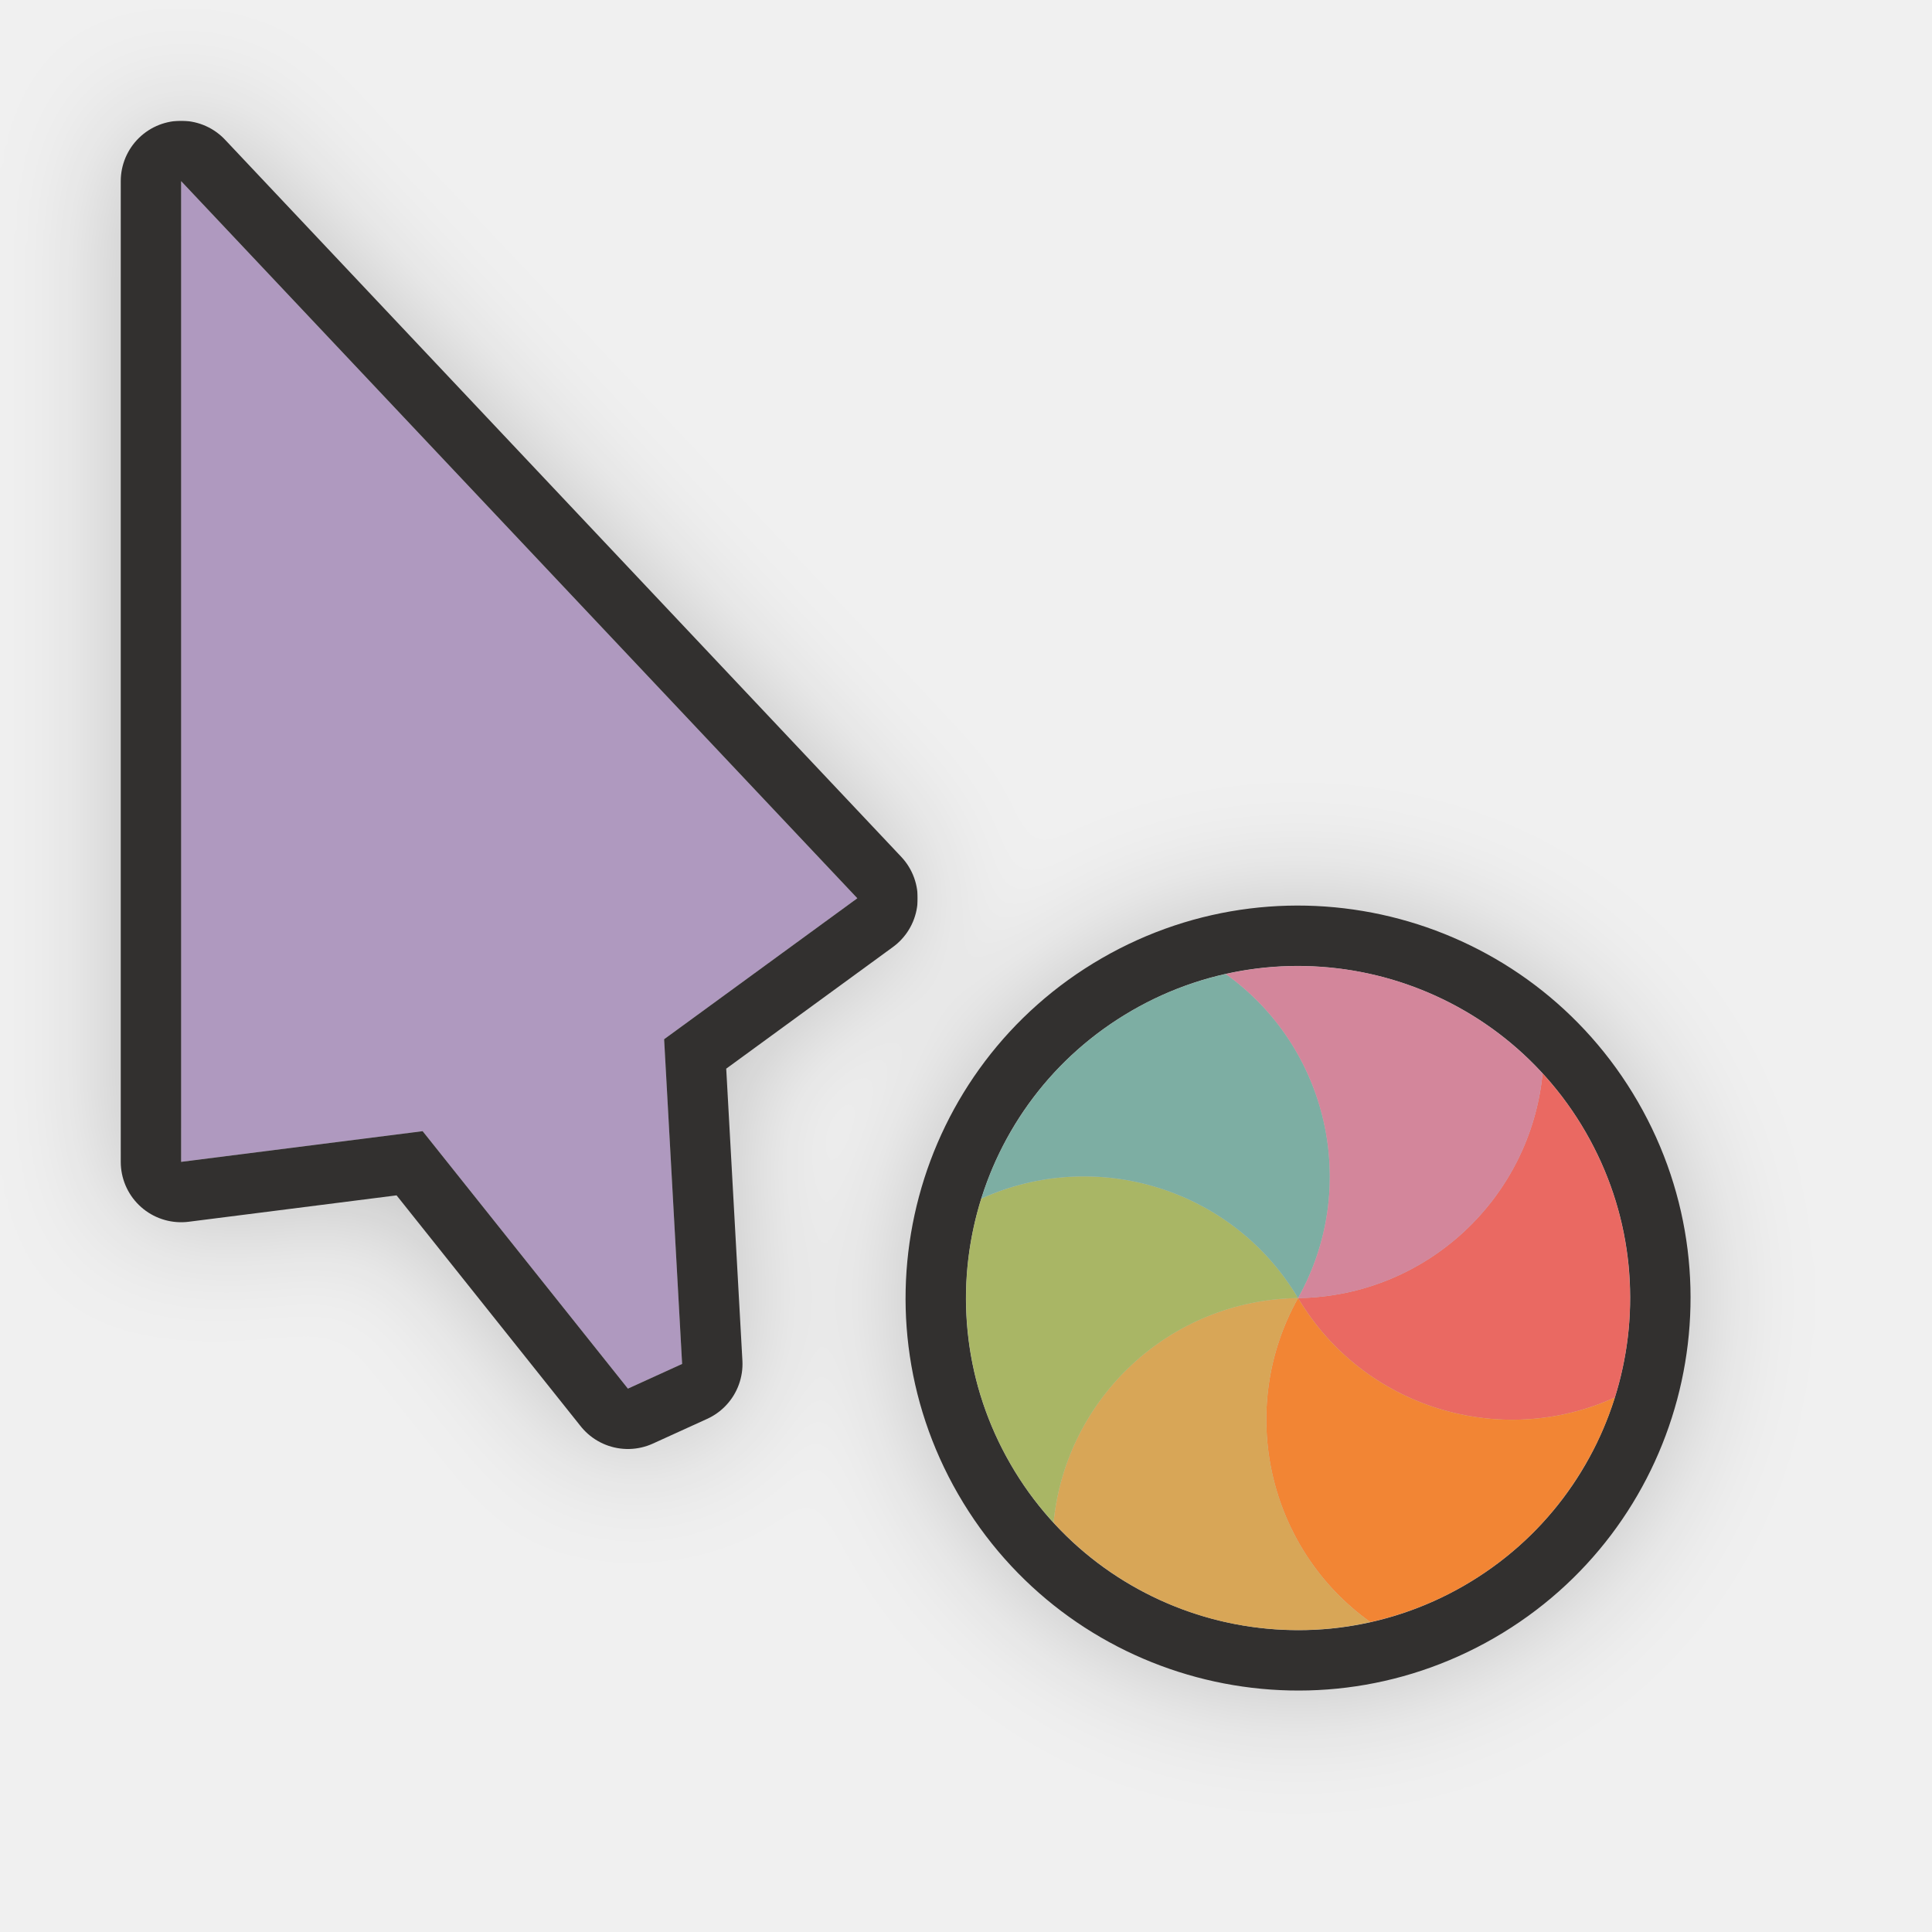
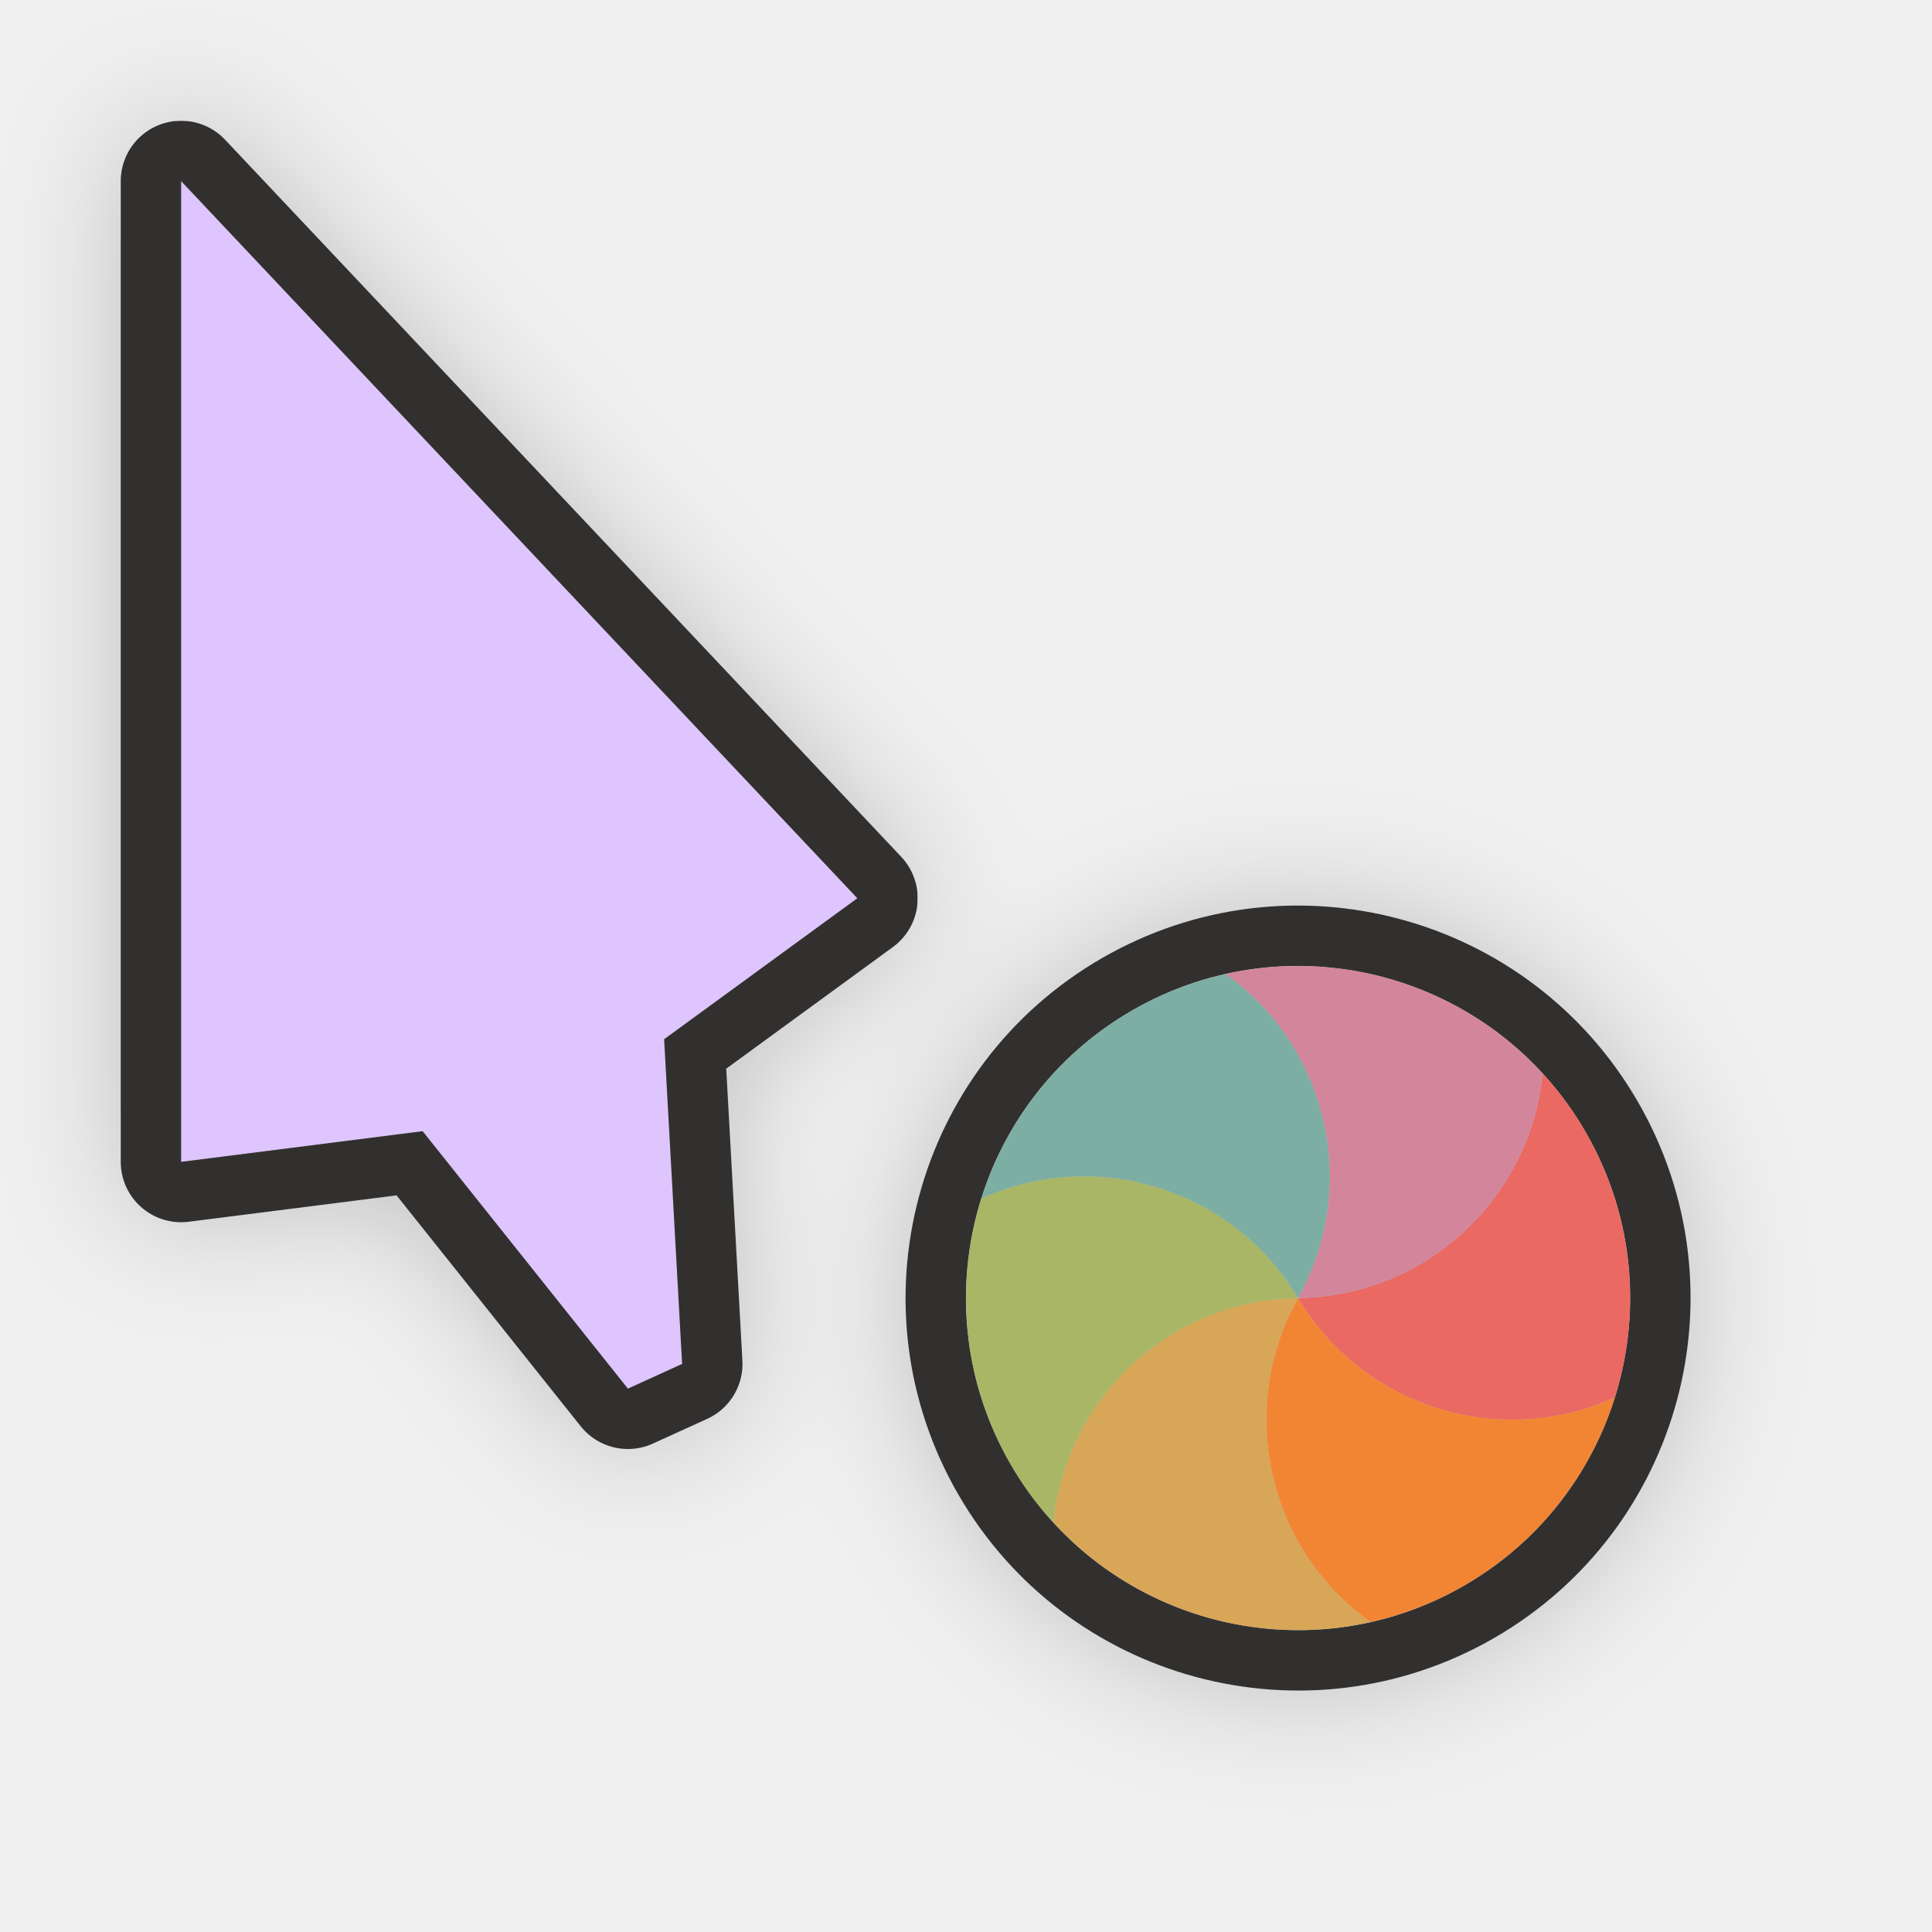
<svg xmlns="http://www.w3.org/2000/svg" width="32" height="32" viewBox="0 0 32 32" fill="none">
  <g clip-path="url(#clip0_197_3709)" filter="url(#filter0_d_197_3709)">
    <mask id="path-1-outside-1_197_3709" maskUnits="userSpaceOnUse" x="1.2" y="2" width="14" height="22" fill="black">
      <rect fill="white" x="1.2" y="2" width="14" height="22" />
      <path d="M14.2 14.878L3 3L3 19.244L7 18.736L10.4 23L11.298 22.591L11 17.213L14.2 14.878Z" />
    </mask>
-     <path d="M14.2 14.878L3 3L3 19.244L7 18.736L10.4 23L11.298 22.591L11 17.213L14.2 14.878Z" fill="#AF99BF" />
+     <path d="M14.2 14.878L3 3L3 19.244L7 18.736L10.4 23L11.298 22.591L11 17.213L14.2 14.878Z" fill="#DFC5FE" />
    <path d="M14.2 14.878L3 3L3 19.244L7 18.736L10.4 23L11.298 22.591L11 17.213L14.2 14.878Z" stroke="#32302F" stroke-width="2" stroke-linejoin="round" mask="url(#path-1-outside-1_197_3709)" />
    <circle cx="21.5" cy="21.5" r="6" transform="rotate(60 21.5 21.5)" stroke="#32302F" stroke-linejoin="round" />
    <path d="M25.55 17.779C25.698 17.941 25.836 18.11 25.964 18.288C26.07 18.436 26.17 18.59 26.262 18.75C26.508 19.177 26.691 19.622 26.813 20.076C26.934 20.53 26.999 21.008 26.999 21.5C26.999 21.685 26.99 21.868 26.972 22.049C26.934 22.422 26.858 22.79 26.747 23.147C24.853 24.008 22.582 23.319 21.5 21.5C23.616 21.472 25.348 19.85 25.55 17.779Z" fill="#EA6962" />
    <path d="M26.747 23.147C26.681 23.355 26.604 23.56 26.514 23.76C26.439 23.926 26.355 24.089 26.262 24.249C26.016 24.676 25.722 25.057 25.39 25.389C25.057 25.721 24.676 26.016 24.25 26.262C24.089 26.355 23.926 26.439 23.76 26.513C23.418 26.667 23.062 26.786 22.697 26.867C21.004 25.658 20.466 23.346 21.5 21.5C22.582 23.319 24.853 24.008 26.747 23.147Z" fill="#F28534" />
    <path d="M22.697 26.867C22.484 26.915 22.267 26.95 22.049 26.972C21.869 26.99 21.686 26.999 21.5 26.999C21.008 26.999 20.531 26.934 20.076 26.813C19.622 26.691 19.177 26.509 18.75 26.262C18.59 26.17 18.436 26.07 18.288 25.964C17.984 25.745 17.703 25.495 17.45 25.22C17.651 23.15 19.384 21.527 21.5 21.5C20.466 23.347 21.005 25.658 22.697 26.867Z" fill="#D8A657" />
    <path d="M17.45 25.22C17.302 25.059 17.164 24.89 17.036 24.712C16.93 24.564 16.83 24.41 16.738 24.25C16.491 23.823 16.309 23.378 16.187 22.924C16.066 22.47 16.001 21.992 16.001 21.5C16.001 21.315 16.01 21.131 16.028 20.951C16.066 20.578 16.141 20.21 16.253 19.853C18.147 18.992 20.418 19.681 21.5 21.5C19.384 21.528 17.652 23.15 17.45 25.22Z" fill="#A9B665" />
    <path d="M16.253 19.853C16.319 19.645 16.396 19.44 16.486 19.24C16.561 19.074 16.645 18.911 16.738 18.751C16.984 18.324 17.278 17.943 17.61 17.611C17.943 17.279 18.324 16.984 18.75 16.738C18.911 16.645 19.074 16.561 19.239 16.487C19.581 16.333 19.938 16.214 20.303 16.133C21.996 17.342 22.534 19.654 21.5 21.5C20.418 19.681 18.147 18.992 16.253 19.853Z" fill="#7DAEA3" />
    <path d="M20.303 16.133C20.516 16.085 20.733 16.05 20.951 16.028C21.131 16.01 21.314 16.001 21.5 16.001C21.992 16.001 22.469 16.066 22.923 16.187C23.377 16.309 23.823 16.491 24.25 16.738C24.41 16.83 24.564 16.93 24.712 17.036C25.016 17.255 25.297 17.504 25.55 17.78C25.349 19.85 23.616 21.473 21.5 21.5C22.534 19.653 21.995 17.342 20.303 16.133Z" fill="#D3869B" />
  </g>
  <defs>
    <filter id="filter0_d_197_3709" x="-2" y="-2" width="36" height="36" filterUnits="userSpaceOnUse" color-interpolation-filters="sRGB">
      <feFlood flood-opacity="0" result="BackgroundImageFix" />
      <feColorMatrix in="SourceAlpha" type="matrix" values="0 0 0 0 0 0 0 0 0 0 0 0 0 0 0 0 0 0 127 0" result="hardAlpha" />
      <feOffset />
      <feGaussianBlur stdDeviation="1" />
      <feColorMatrix type="matrix" values="0 0 0 0 0 0 0 0 0 0 0 0 0 0 0 0 0 0 0.2 0" />
      <feBlend mode="normal" in2="BackgroundImageFix" result="effect1_dropShadow_197_3709" />
      <feBlend mode="normal" in="SourceGraphic" in2="effect1_dropShadow_197_3709" result="shape" />
    </filter>
    <clipPath id="clip0_197_3709">
      <rect width="32" height="32" fill="white" />
    </clipPath>
  </defs>
</svg>
